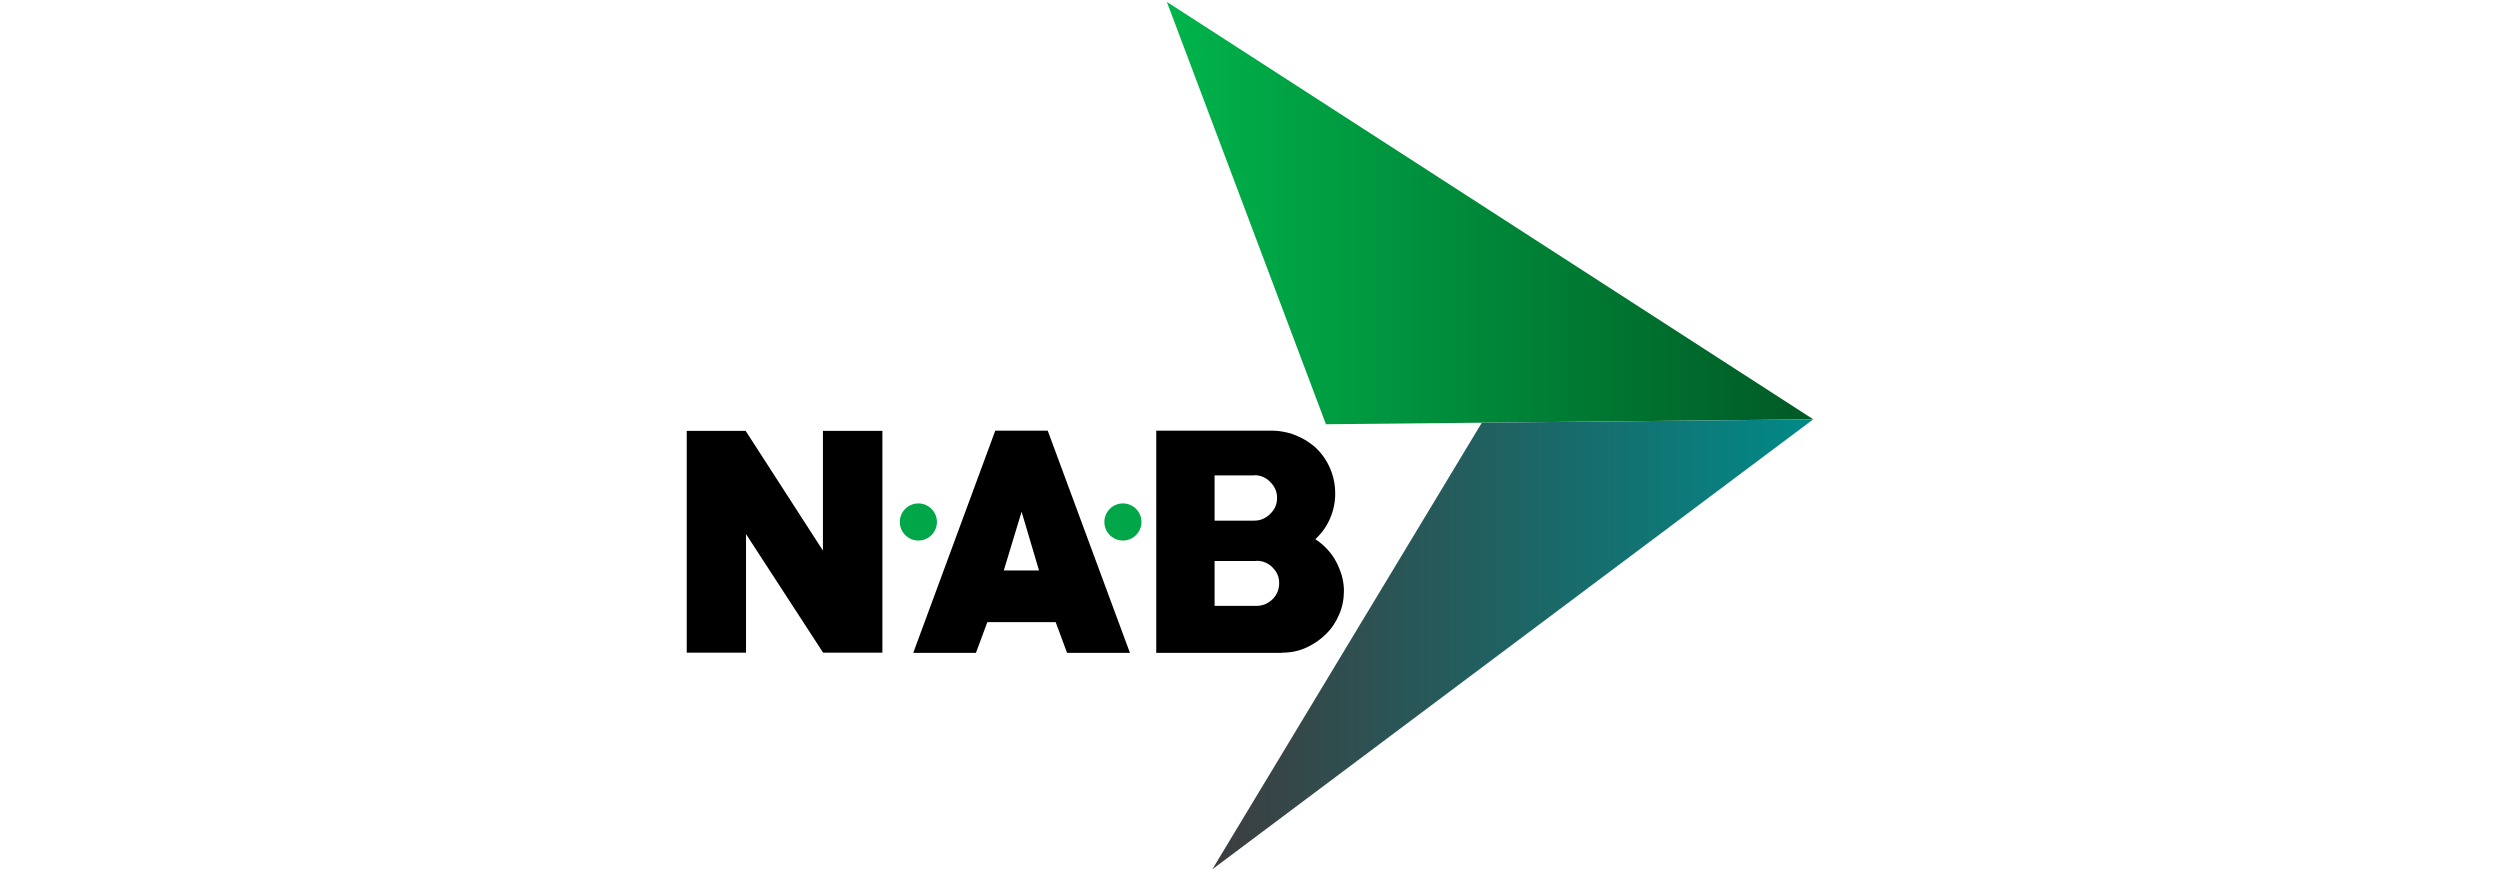
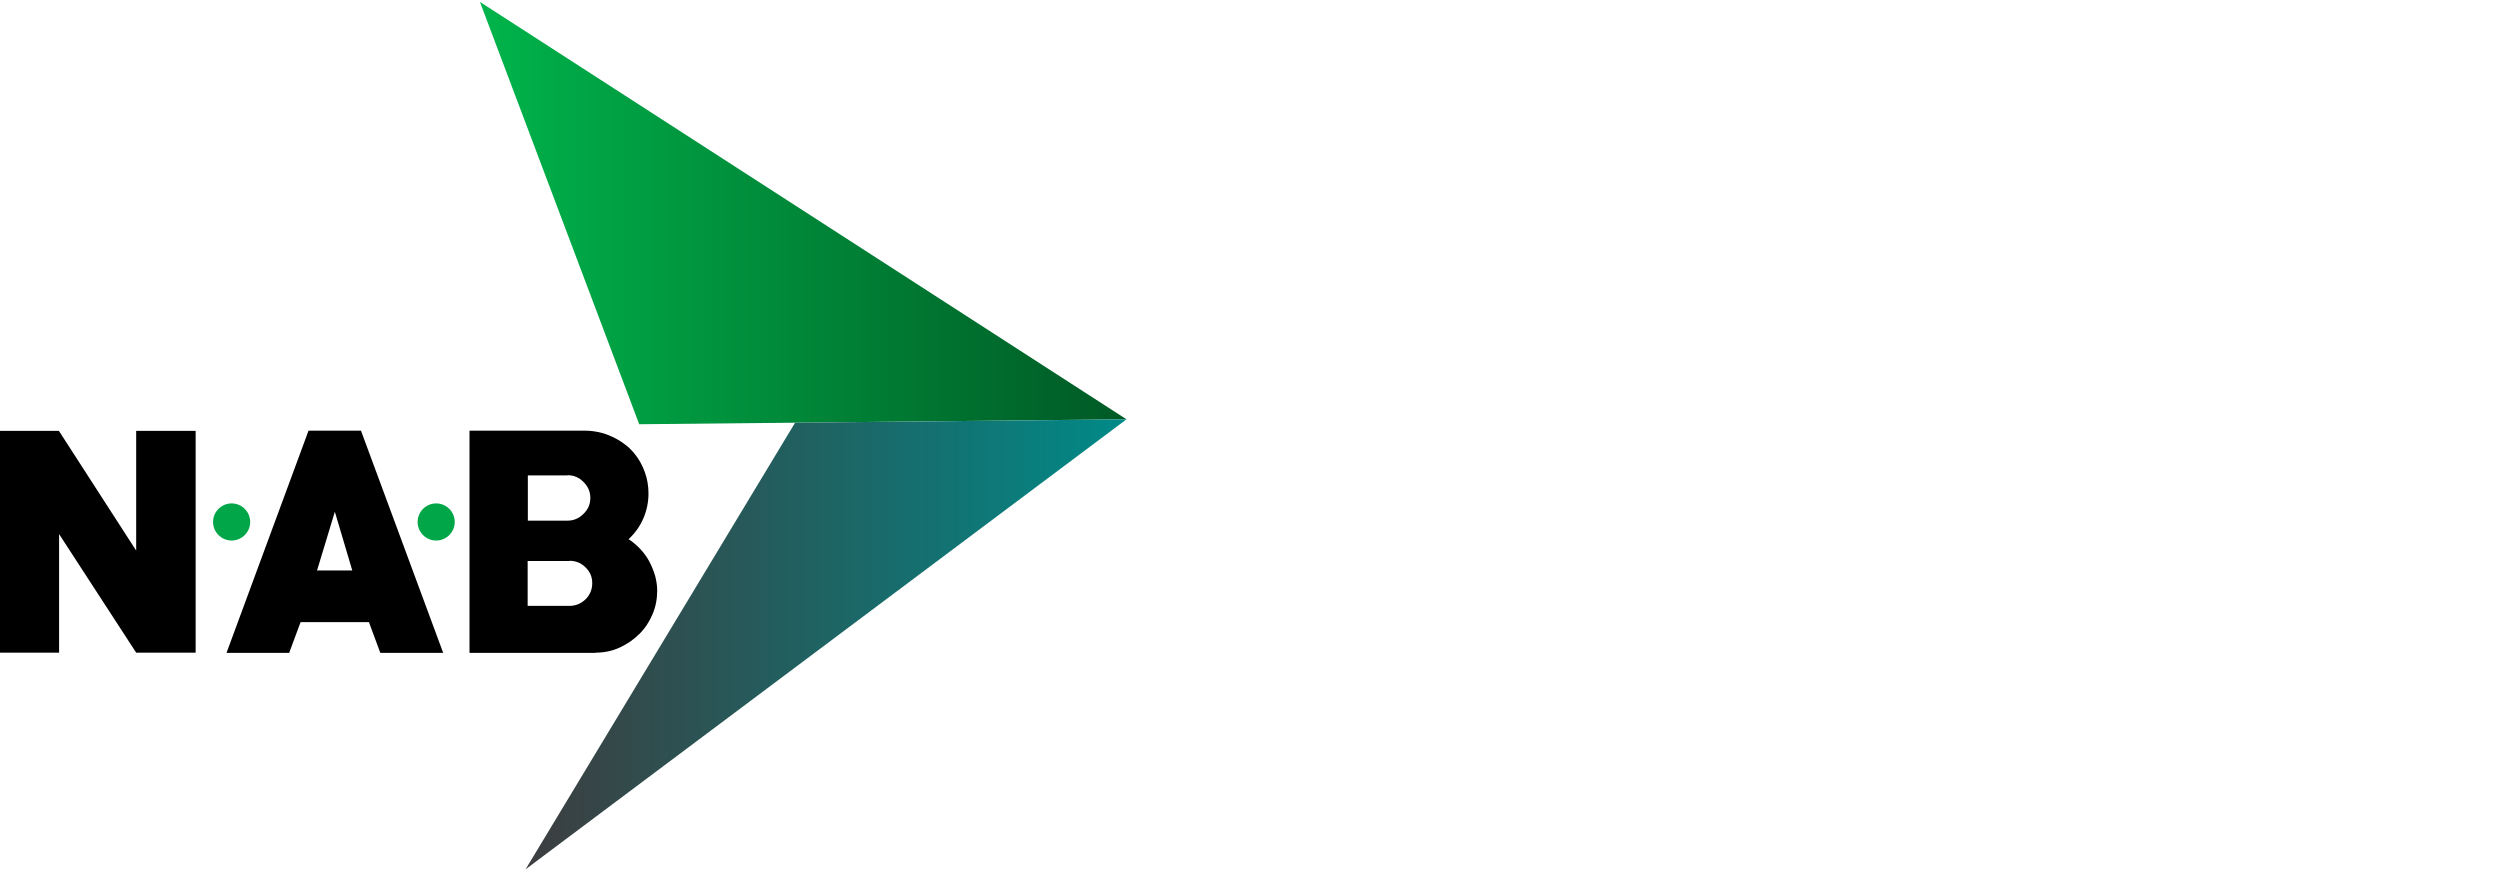
<svg xmlns="http://www.w3.org/2000/svg" id="Capa_1" data-name="Capa 1" width="132" height="46" viewBox="0 0 132 46">
  <defs>
-     <linearGradient id="Degradado_sin_nombre_21" data-name="Degradado sin nombre 21" x1="61.61" y1="11.25" x2="95.74" y2="11.25" gradientUnits="userSpaceOnUse">
+     <linearGradient id="Degradado_sin_nombre_21" data-name="Degradado sin nombre 21" x1="25.34" y1="11.25" x2="59.48" y2="11.25" gradientUnits="userSpaceOnUse">
      <stop offset="0" stop-color="#00b44b" />
      <stop offset="1" stop-color="#005925" />
    </linearGradient>
-     <linearGradient id="Degradado_sin_nombre_24" data-name="Degradado sin nombre 24" x1="64.01" y1="34.02" x2="95.74" y2="34.02" gradientUnits="userSpaceOnUse">
+     <linearGradient id="Degradado_sin_nombre_24" data-name="Degradado sin nombre 24" x1="27.75" y1="34.02" x2="59.48" y2="34.02" gradientUnits="userSpaceOnUse">
      <stop offset="0" stop-color="#3d3d3f" />
      <stop offset="1" stop-color="#008a88" />
    </linearGradient>
  </defs>
  <g>
-     <polygon points="70.01 22.4 61.61 .1 95.74 22.14 70.01 22.4" style="fill: url(#Degradado_sin_nombre_21); fill-rule: evenodd; stroke-width: 0px;" />
-     <polygon points="64.01 45.9 95.74 22.14 78.24 22.32 64.01 45.9" style="fill: url(#Degradado_sin_nombre_24); fill-rule: evenodd; stroke-width: 0px;" />
+     <polygon points="33.75 22.4 25.34 .1 59.48 22.14 33.75 22.4" style="fill: url(#Degradado_sin_nombre_21); fill-rule: evenodd; stroke-width: 0px;" />
+     <polygon points="27.75 45.9 59.48 22.14 41.98 22.32 27.75 45.9" style="fill: url(#Degradado_sin_nombre_24); fill-rule: evenodd; stroke-width: 0px;" />
  </g>
-   <path d="M43.46,34.46l-4.07-6.26v6.26h-3.13v-11.71h3.11l4.08,6.32v-6.32h3.14v11.71h-3.14ZM56.34,34.47l-.6-1.62h-3.61l-.6,1.62h-3.31l4.33-11.73h2.77l4.34,11.73h-3.31ZM53.94,27.02l-.94,3.1h1.86l-.92-3.1ZM67.7,34.47h-6.65v-11.73h6.14c.22,0,.45.03.69.08.24.05.47.13.7.24.23.1.44.23.63.37.2.14.36.3.51.47.25.3.45.64.58,1.01.14.37.2.76.2,1.15,0,.45-.09.89-.27,1.31-.18.42-.44.78-.78,1.1.22.14.43.32.61.51.19.2.35.42.48.66.13.24.23.5.31.76.07.27.11.53.11.78,0,.45-.08.86-.25,1.26-.17.4-.4.75-.7,1.04-.3.3-.64.53-1.03.71-.39.18-.81.27-1.27.27h0ZM66.23,25.1h-2.1v2.39h2.1c.32,0,.6-.12.84-.36.24-.23.36-.51.36-.84s-.12-.6-.36-.84c-.23-.24-.52-.36-.84-.36h0ZM66.34,29.62h-2.21v2.37h2.21c.33,0,.61-.12.85-.35.23-.23.35-.51.35-.85s-.12-.6-.35-.83c-.23-.23-.51-.35-.85-.35h0Z" style="fill: #000; stroke-width: 0px;" />
+   <path d="M7.19,34.46l-4.07-6.26v6.26H0v-11.71h3.11l4.08,6.32v-6.32h3.14v11.71h-3.14ZM20.08,34.47l-.6-1.62h-3.61l-.6,1.62h-3.31l4.33-11.73h2.77l4.34,11.73h-3.31ZM17.68,27.02l-.94,3.1h1.86l-.92-3.1ZM31.44,34.47h-6.65v-11.73h6.14c.22,0,.45.03.69.08.24.05.47.13.7.24.23.1.44.23.63.37.2.14.36.3.51.47.25.3.45.64.58,1.01.14.37.2.76.2,1.15,0,.45-.09.89-.27,1.31-.18.42-.44.78-.78,1.1.22.14.43.32.61.51.19.2.35.42.48.66.13.24.23.5.31.76.07.27.11.53.11.78,0,.45-.08.86-.25,1.26-.17.4-.4.75-.7,1.04-.3.3-.64.53-1.03.71-.39.18-.81.27-1.27.27h0ZM29.97,25.1h-2.1v2.39h2.1c.32,0,.6-.12.84-.36.24-.23.36-.51.36-.84s-.12-.6-.36-.84c-.23-.24-.52-.36-.84-.36h0ZM30.07,29.62h-2.21v2.37h2.21c.33,0,.61-.12.85-.35.23-.23.35-.51.35-.85s-.12-.6-.35-.83c-.23-.23-.51-.35-.85-.35h0Z" style="fill: #000; stroke-width: 0px;" />
  <g>
-     <path d="M48.49,26.58c.54,0,.98.44.98.98s-.44.98-.98.98-.98-.44-.98-.98.44-.98.98-.98h0Z" style="fill: #00a648; fill-rule: evenodd; stroke-width: 0px;" />
-     <path d="M59.29,26.58c.54,0,.98.44.98.98s-.44.98-.98.98-.98-.44-.98-.98.44-.98.98-.98h0Z" style="fill: #00a648; fill-rule: evenodd; stroke-width: 0px;" />
+     <path d="M12.23,26.58c.54,0,.98.44.98.98s-.44.98-.98.98-.98-.44-.98-.98.44-.98.98-.98h0Z" style="fill: #00a648; fill-rule: evenodd; stroke-width: 0px;" />
+     <path d="M23.03,26.58c.54,0,.98.44.98.98s-.44.98-.98.98-.98-.44-.98-.98.44-.98.98-.98h0Z" style="fill: #00a648; fill-rule: evenodd; stroke-width: 0px;" />
  </g>
</svg>
